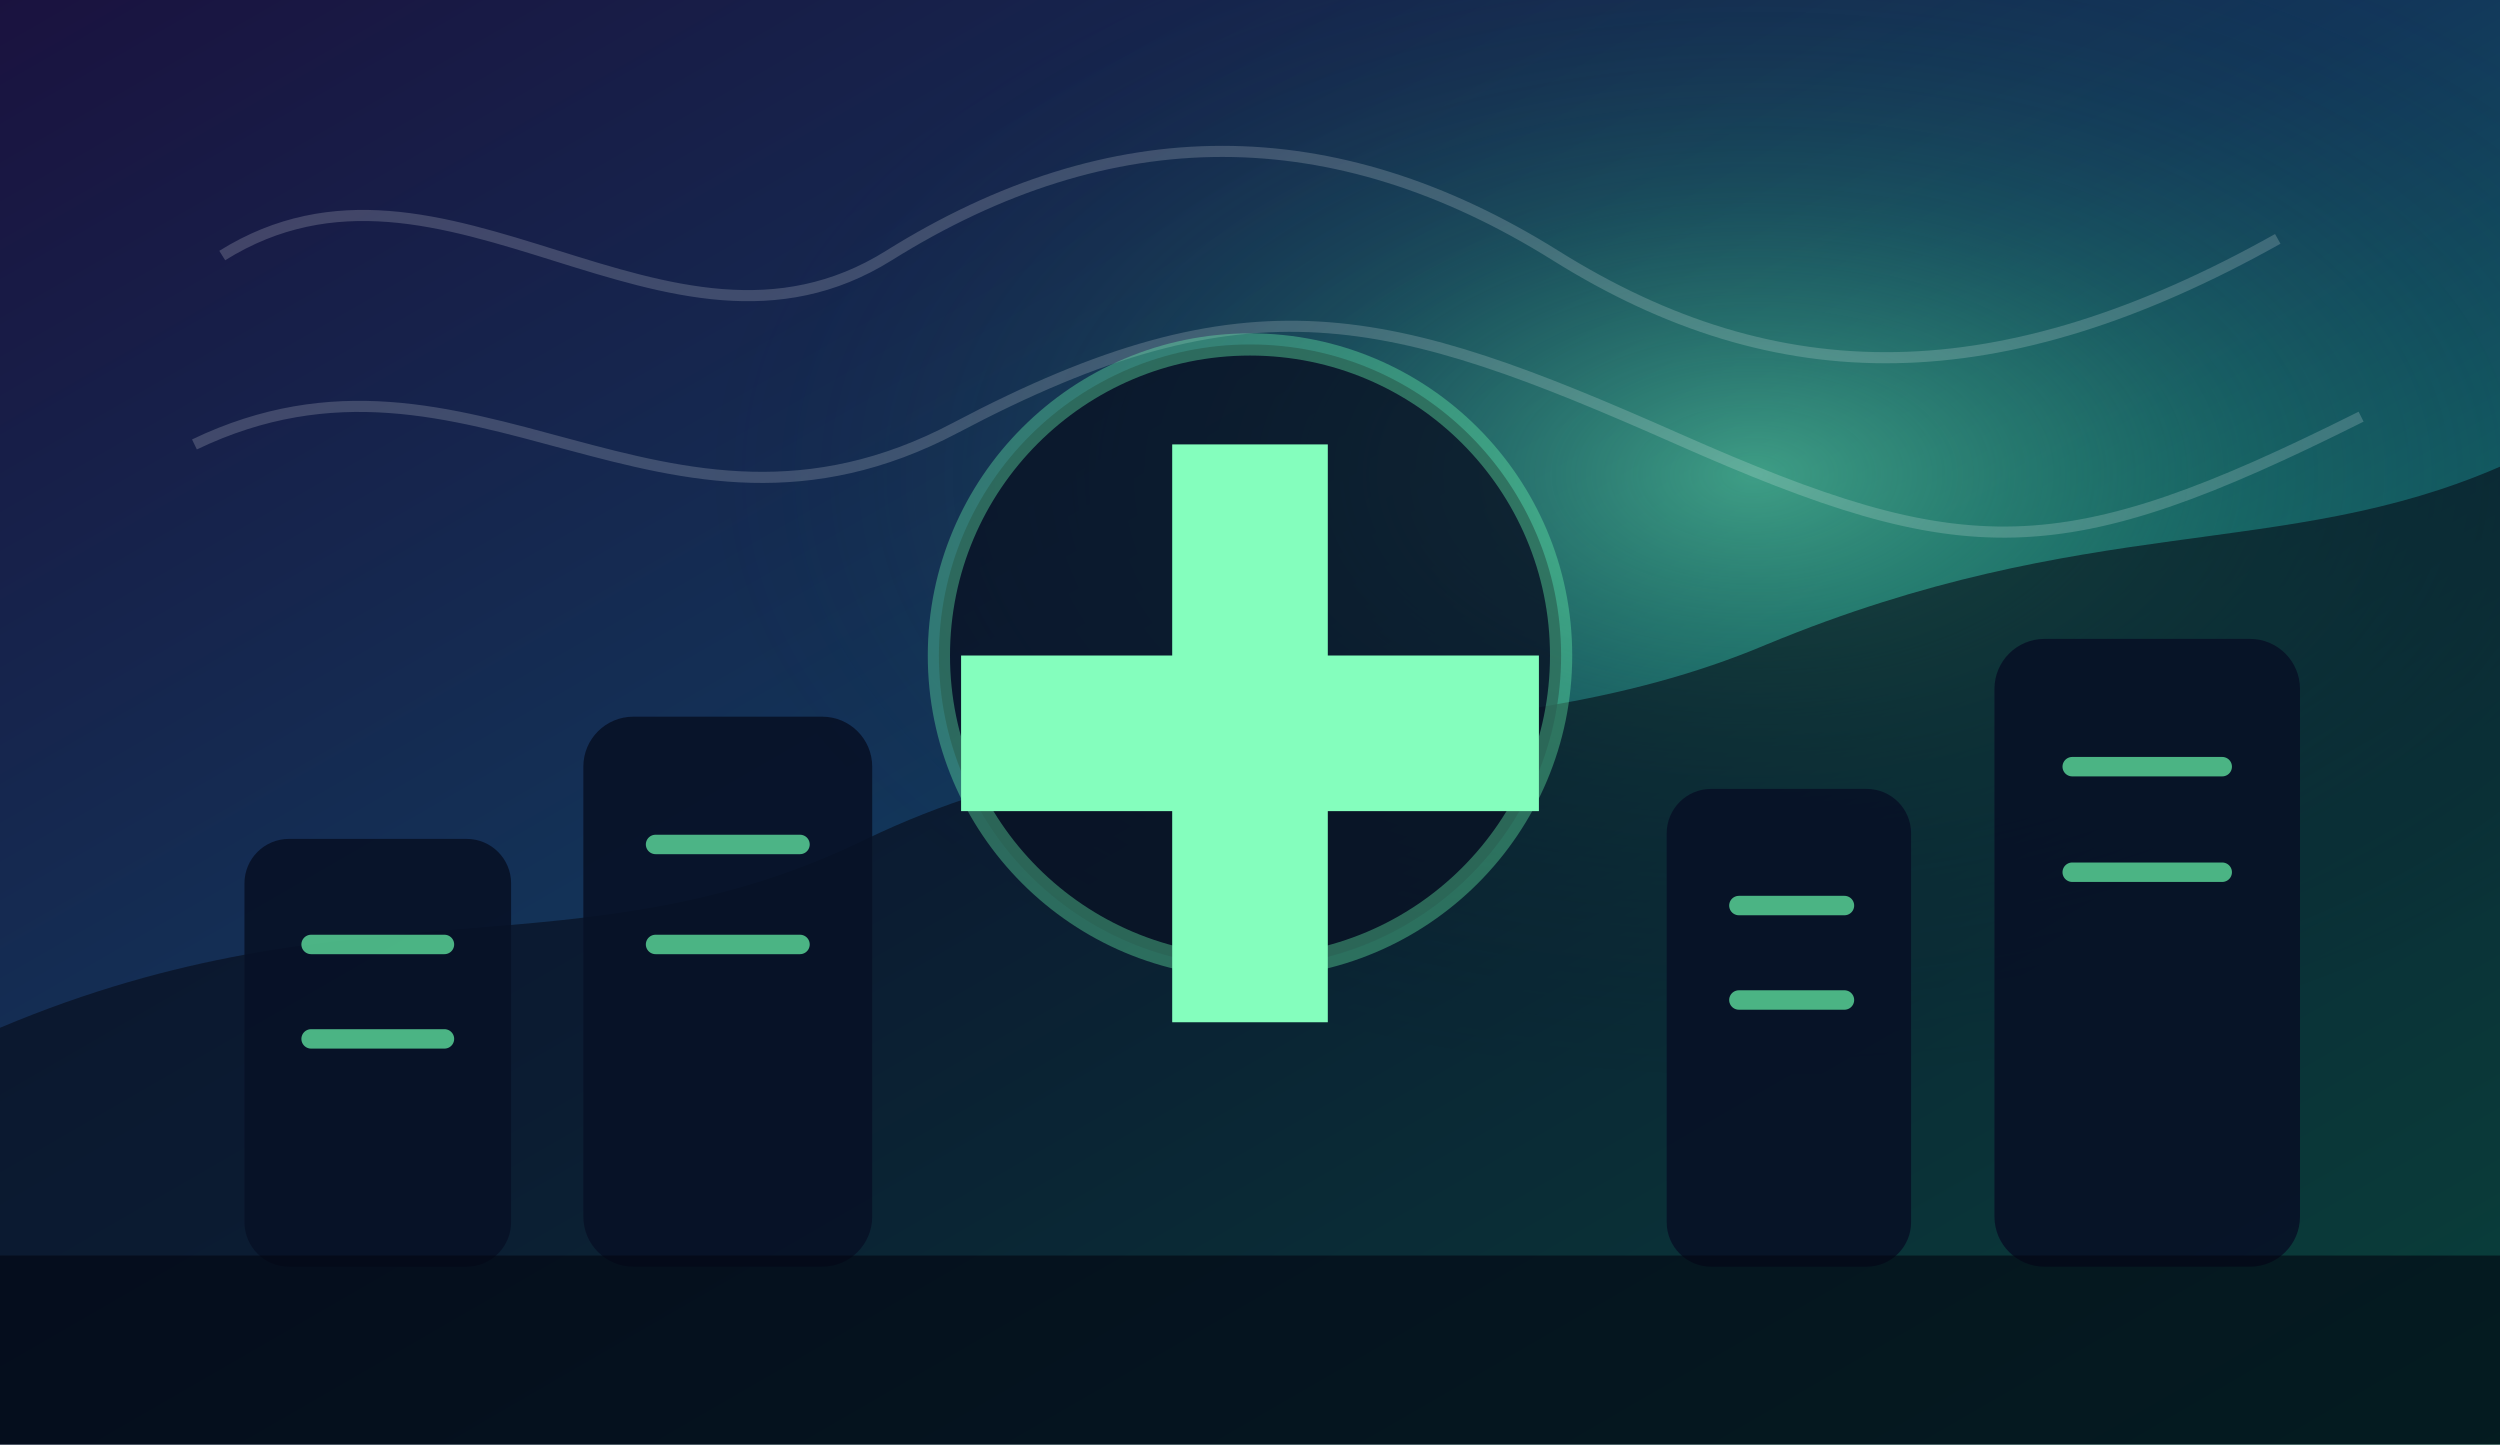
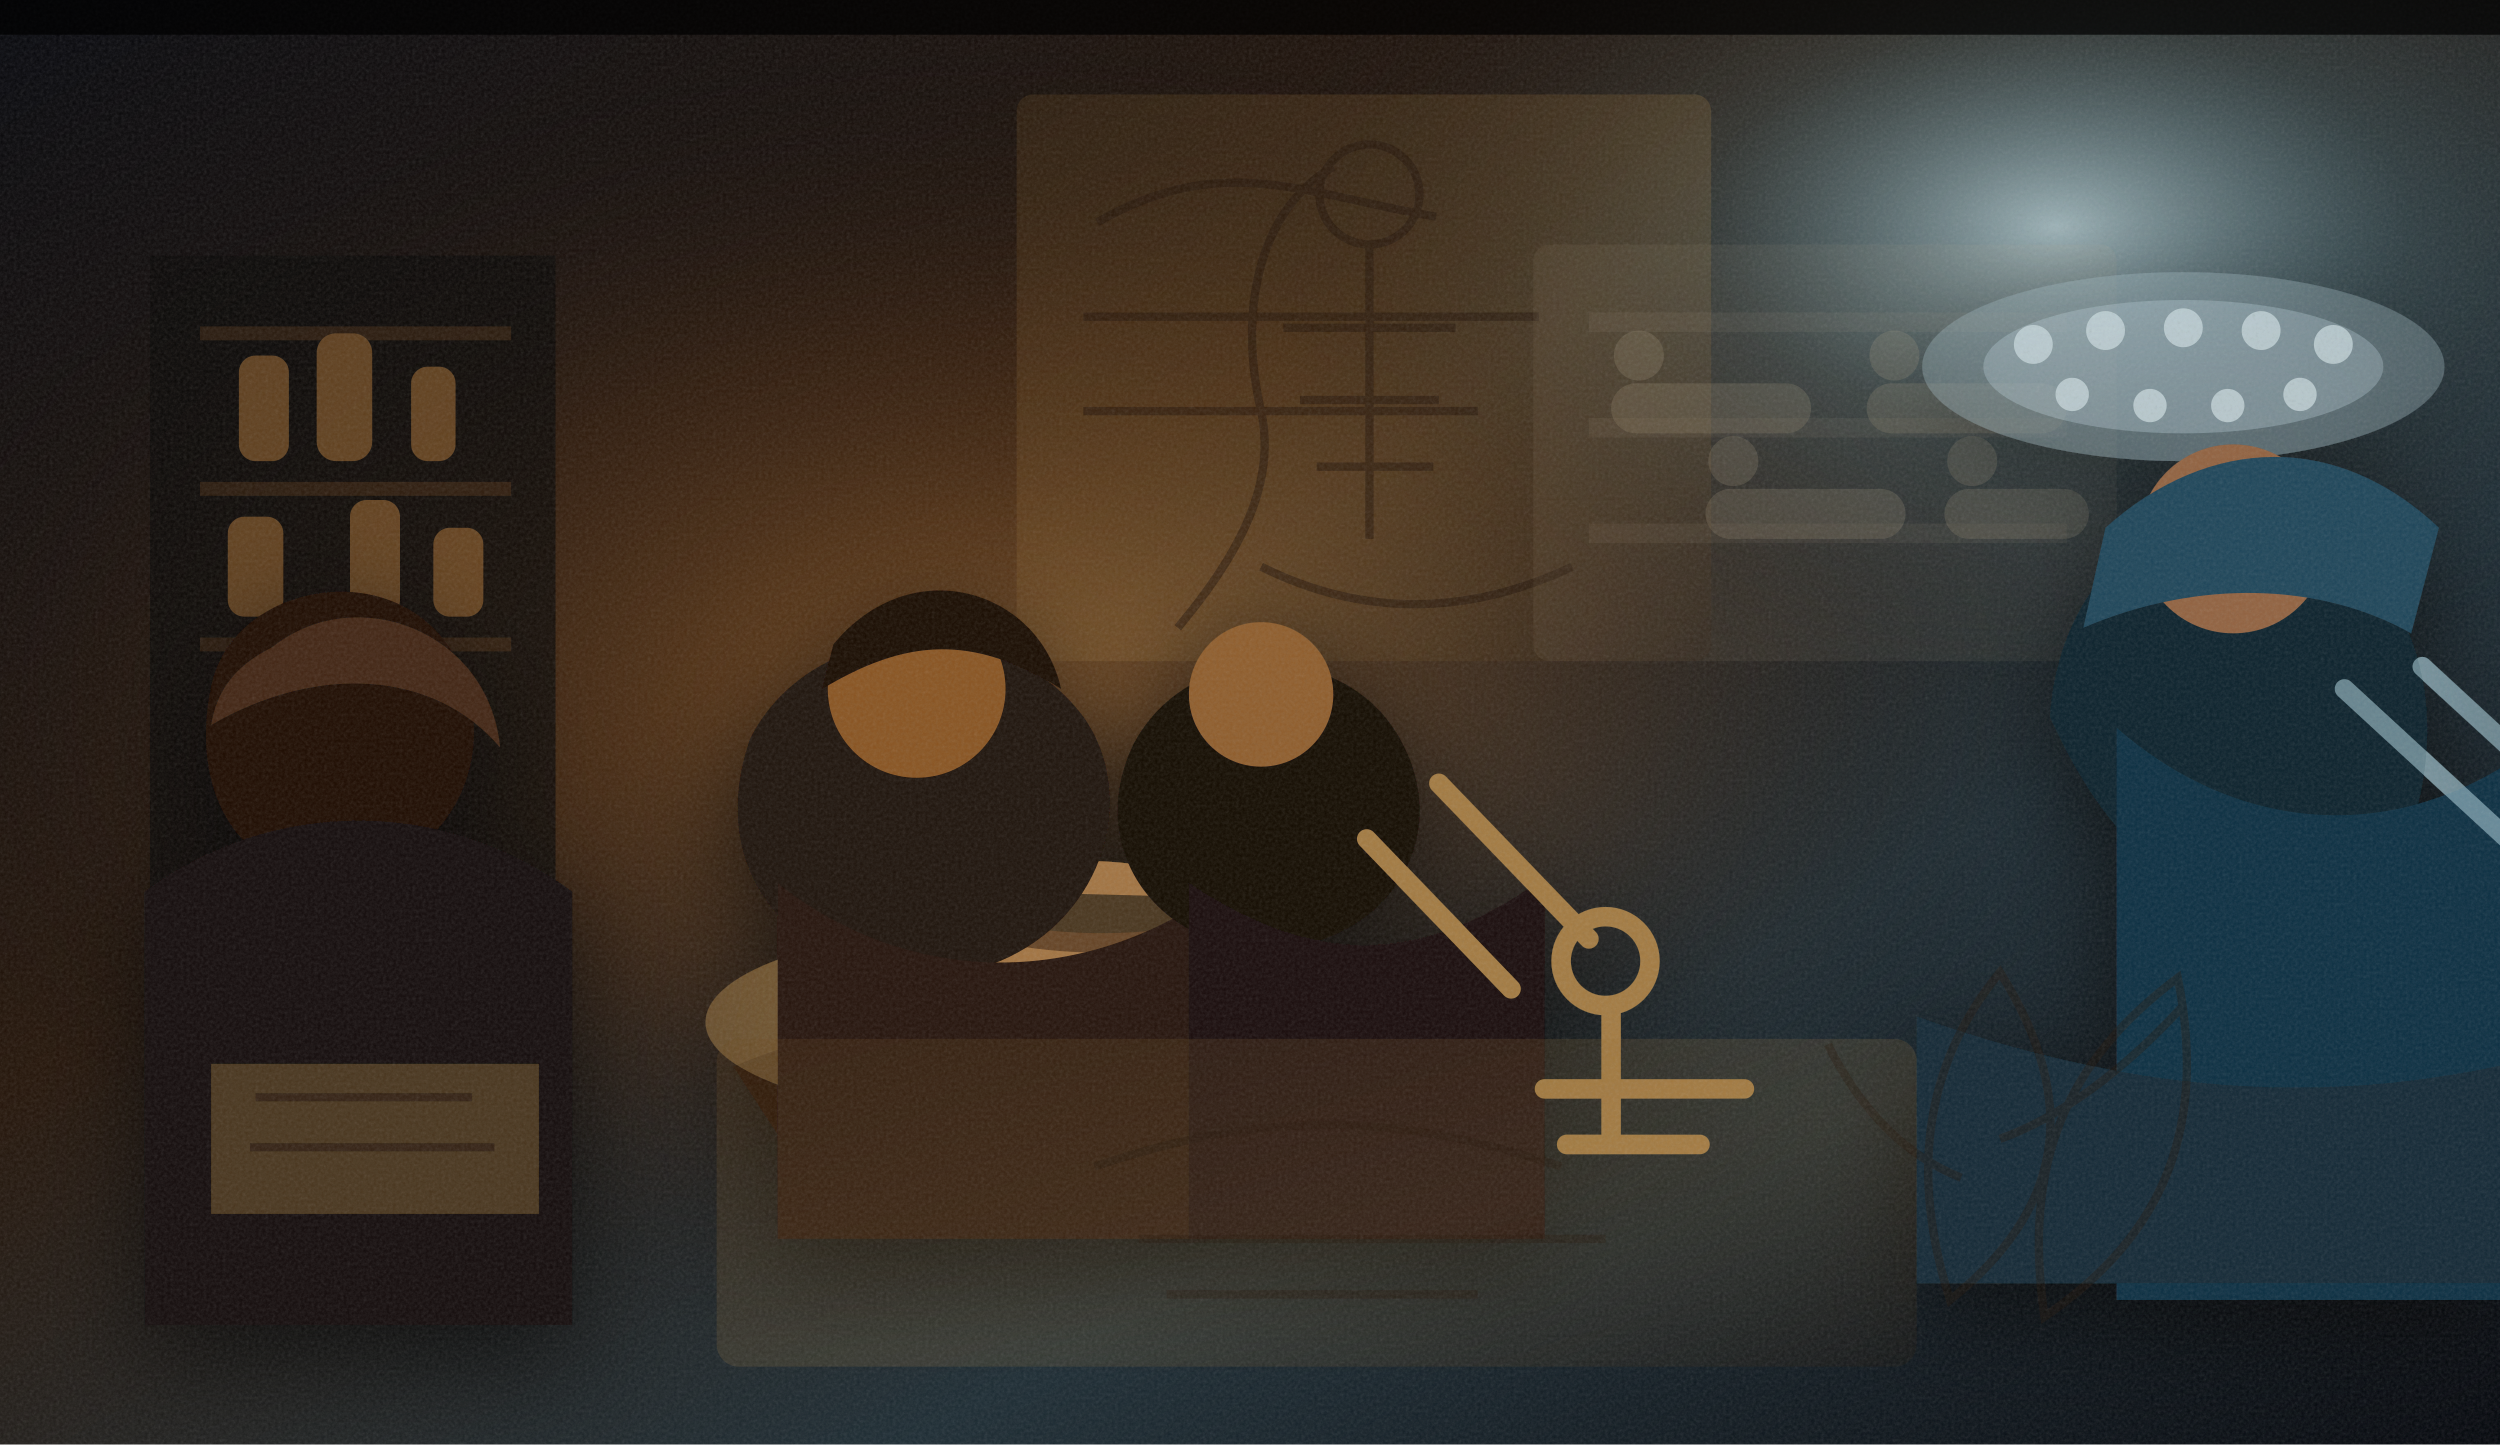
<svg xmlns="http://www.w3.org/2000/svg" viewBox="0 0 900 520" role="img" aria-label="Medicine through time header">
  <defs>
-     <linearGradient id="bg" x1="0" y1="0" x2="1" y2="1">
-       <stop offset="0" stop-color="#1a123f" />
-       <stop offset=".48" stop-color="#12365a" />
-       <stop offset="1" stop-color="#0f8f70" />
+     <radialGradient id="lampGlow" cx="82%" cy="16%" r="32%">
+       <stop offset="0" stop-color="#d7f7ff" stop-opacity=".8" />
+       <stop offset=".44" stop-color="#6aa6b9" stop-opacity=".24" />
+       <stop offset="1" stop-color="#02050b" stop-opacity="0" />
+     </radialGradient>
+     <radialGradient id="candleGlow" cx="40%" cy="48%" r="45%">
+       <stop offset="0" stop-color="#b47433" stop-opacity=".68" />
+       <stop offset=".55" stop-color="#5a3213" stop-opacity=".36" />
+       <stop offset="1" stop-color="#02050b" stop-opacity="0" />
+     </radialGradient>
+     <linearGradient id="room" x1="0" x2="1" y1="0" y2="1">
+       <stop offset="0" stop-color="#05070d" />
+       <stop offset=".38" stop-color="#281609" />
+       <stop offset=".68" stop-color="#20313a" />
+       <stop offset="1" stop-color="#02050b" />
    </linearGradient>
-     <radialGradient id="glow" cx="70%" cy="33%" r="42%">
-       <stop offset="0" stop-color="#6bffb0" stop-opacity=".5" />
-       <stop offset=".46" stop-color="#38d27a" stop-opacity=".17" />
-       <stop offset="1" stop-color="#071126" stop-opacity="0" />
-     </radialGradient>
+     <linearGradient id="paper" x1="0" x2="1" y1="0" y2="1">
+       <stop offset="0" stop-color="#79501f" stop-opacity=".55" />
+       <stop offset=".58" stop-color="#c0914a" stop-opacity=".5" />
+       <stop offset="1" stop-color="#2a190a" stop-opacity=".65" />
+     </linearGradient>
+     <filter id="grain">
+       <feTurbulence type="fractalNoise" baseFrequency=".85" numOctaves="3" stitchTiles="stitch" />
+       <feColorMatrix type="saturate" values="0" />
+       <feComponentTransfer>
+         <feFuncA type="table" tableValues="0 .16" />
+       </feComponentTransfer>
+     </filter>
+     <filter id="shadow" x="-30%" y="-30%" width="160%" height="160%">
+       <feDropShadow dx="0" dy="12" stdDeviation="18" flood-color="#000" flood-opacity=".7" />
+     </filter>
  </defs>
-   <rect width="900" height="520" fill="url(#bg)" />
-   <rect width="900" height="520" fill="url(#glow)" />
-   <g opacity=".18" stroke="#fff" stroke-width="4" fill="none">
-     <path d="M80 92 C160 42 240 142 320 92 S480 42 560 92 S720 142 820 86" />
-     <path d="M70 160 C170 112 238 210 344 154 S500 112 604 158 S742 204 850 150" />
+   <rect width="900" height="520" fill="url(#room)" />
+   <rect width="900" height="520" fill="url(#candleGlow)" />
+   <rect width="900" height="520" fill="url(#lampGlow)" />
+   <rect x="366" y="34" width="250" height="204" rx="6" fill="url(#paper)" opacity=".45" />
+   <g stroke="#221207" stroke-width="3" fill="none" opacity=".46">
+     <path d="M480 60 c-28 16-34 54-26 88 c6 28-10 54-30 78" />
+     <circle cx="493" cy="70" r="18" />
+     <path d="M493 88 v106M462 118 h62M468 144 h50M474 168 h42" />
+     <path d="M454 204 c36 18 74 18 112 0" />
+     <path d="M395 80 c46-26 74-10 122-2M390 114 h164M390 148 h142" />
  </g>
-   <path d="M0 370 C128 316 210 352 312 302 C420 250 532 276 636 232 C752 184 822 202 900 168 L900 520 L0 520 Z" fill="#050915" opacity=".58" />
-   <g transform="translate(330 116)">
-     <circle cx="120" cy="120" r="112" fill="#081225" opacity=".82" stroke="#6bffb0" stroke-opacity=".42" stroke-width="8" />
-     <path d="M92 44h56v76h76v56h-76v76H92v-76H16v-56h76z" fill="#6bffb0" />
-     <path d="M92 44h56v76h76v56h-76v76H92v-76H16v-56h76z" fill="#f5f7fb" opacity=".18" />
+   <g transform="translate(552 88)" opacity=".52">
+     <rect x="0" y="0" width="210" height="150" rx="6" fill="#d9c4a1" opacity=".16" />
+     <path d="M20 28 h172M20 66 h172M20 104h172" stroke="#d9c4a1" stroke-width="7" opacity=".18" />
+     <g fill="#d9c4a1" opacity=".38">
+       <circle cx="38" cy="40" r="9" />
+       <rect x="28" y="50" width="72" height="18" rx="9" />
+       <circle cx="130" cy="40" r="9" />
+       <rect x="120" y="50" width="72" height="18" rx="9" />
+       <circle cx="72" cy="78" r="9" />
+       <rect x="62" y="88" width="72" height="18" rx="9" />
+       <circle cx="158" cy="78" r="9" />
+       <rect x="148" y="88" width="52" height="18" rx="9" />
+     </g>
  </g>
-   <g fill="#071126" opacity=".9">
-     <rect x="88" y="302" width="96" height="154" rx="16" />
-     <rect x="210" y="258" width="104" height="198" rx="18" />
-     <rect x="600" y="284" width="88" height="172" rx="16" />
-     <rect x="718" y="230" width="110" height="226" rx="18" />
+   <g transform="translate(54 92)" opacity=".72">
+     <path d="M0 0 h146 v260 H0z" fill="#090706" />
+     <path d="M18 28 h112M18 84h112M18 140h112" stroke="#80521f" stroke-width="5" opacity=".38" />
+     <g fill="#8a5d2b">
+       <rect x="32" y="36" width="18" height="38" rx="6" />
+       <rect x="60" y="28" width="20" height="46" rx="7" />
+       <rect x="94" y="40" width="16" height="34" rx="6" />
+       <rect x="28" y="94" width="20" height="36" rx="6" />
+       <rect x="72" y="88" width="18" height="42" rx="6" />
+       <rect x="102" y="98" width="18" height="32" rx="6" />
+     </g>
  </g>
-   <g stroke="#6bffb0" stroke-width="7" stroke-linecap="round" opacity=".68">
-     <path d="M112 340h48M112 374h48M236 304h52M236 340h52M626 326h38M626 360h38M746 276h54M746 314h54" />
+   <g transform="translate(40 205)" filter="url(#shadow)">
+     <path d="M36 42 c8-38 68-48 88-10 c18 34-2 76-42 78 c-36 2-54-30-46-68Z" fill="#201006" />
+     <path d="M12 116 c46-34 108-34 154 0 v156 H12z" fill="#160d08" />
+     <path d="M58 28 c30-24 78-6 82 36 c-24-28-66-30-104-8 c2-12 8-21 22-28Z" fill="#4b2c13" />
+     <path d="M36 178 h118 v54 H36z" fill="#9b743e" opacity=".46" />
+     <path d="M52 190 h78M50 208h88" stroke="#1c1008" stroke-width="3" opacity=".45" />
  </g>
-   <path d="M0 452h900v68H0z" fill="#020510" opacity=".62" />
+   <g transform="translate(226 206)" filter="url(#shadow)">
+     <path d="M38 178 c70-30 178-28 250 0 l-38 52 H72z" fill="#201006" />
+     <ellipse cx="132" cy="162" rx="104" ry="34" fill="#b4894c" opacity=".5" />
+     <path d="M86 132 c38-40 126-36 166 4 c-46 38-126 38-166-4Z" fill="#b9844b" />
+     <path d="M96 114 c28 22 98 28 148 4" stroke="#3a1f0d" stroke-width="7" opacity=".55" />
+     <path d="M44 60 c22-44 90-48 120-8 c20 28 8 72-30 88 c-48 20-112-16-90-80Z" fill="#231207" />
+     <circle cx="104" cy="42" r="32" fill="#9c6128" />
+     <path d="M74 26 c28-34 74-20 82 16 c-32-20-56-18-86 0Z" fill="#1b0d05" />
+     <path d="M54 112 c48 38 112 38 162 0 v128 H54z" fill="#2a1508" />
+     <path d="M182 62 c20-38 76-38 96-2 c18 32 0 66-34 74 c-46 10-82-30-62-72Z" fill="#170c06" />
+     <circle cx="228" cy="44" r="26" fill="#a36a32" />
+     <path d="M202 112 c48 32 86 28 128-2 v130 H202z" fill="#1d1008" />
+     <path d="M266 96 l52 54M292 76 l54 56" stroke="#ba8c4b" stroke-width="7" stroke-linecap="round" />
+     <circle cx="352" cy="140" r="16" fill="none" stroke="#ba8c4b" stroke-width="7" />
+     <path d="M330 186 h72M354 156 v50M338 206 h48" stroke="#ba8c4b" stroke-width="7" stroke-linecap="round" />
+   </g>
+   <g transform="translate(666 108)" filter="url(#shadow)">
+     <ellipse cx="120" cy="24" rx="94" ry="34" fill="#afc9d1" opacity=".35" />
+     <ellipse cx="120" cy="24" rx="72" ry="24" fill="#d9f5ff" opacity=".3" />
+     <g fill="#e9fbff" opacity=".72">
+       <circle cx="66" cy="16" r="7" />
+       <circle cx="92" cy="11" r="7" />
+       <circle cx="120" cy="10" r="7" />
+       <circle cx="148" cy="11" r="7" />
+       <circle cx="174" cy="16" r="7" />
+       <circle cx="80" cy="34" r="6" />
+       <circle cx="108" cy="38" r="6" />
+       <circle cx="136" cy="38" r="6" />
+       <circle cx="162" cy="34" r="6" />
+     </g>
+     <path d="M72 150 c4-56 48-86 94-66 c38 16 52 64 34 112 c-40 34-92 34-128-46Z" fill="#0f2732" />
+     <circle cx="138" cy="86" r="34" fill="#a66f4a" />
+     <path d="M92 82 c38-34 84-34 120 0 l-10 38 c-32-18-76-20-118-2Z" fill="#244f66" />
+     <path d="M96 154 c48 42 110 42 158 0 v206 H96z" fill="#11364c" />
+     <path d="M24 258 c96 34 178 34 270 0 v96 H24z" fill="#122f3e" />
+     <path d="M178 140 l76 70M206 132 l76 70" stroke="#c7f3ff" stroke-width="7" stroke-linecap="round" opacity=".55" />
+     <rect x="244" y="82" width="82" height="102" rx="6" fill="#092032" stroke="#7fb0c6" stroke-opacity=".35" />
+     <path d="M262 140 c24-70 44-70 50 0M262 140 c24 30 48 30 50 0" stroke="#9ed4e8" stroke-width="5" fill="none" opacity=".7" />
+   </g>
+   <rect x="258" y="374" width="432" height="118" rx="8" fill="url(#paper)" opacity=".38" />
+   <g opacity=".34" stroke="#2a1608" stroke-width="3" fill="none">
+     <path d="M394 420 c64-22 114-18 168 0M410 446 h168M420 466 h112" />
+     <path d="M702 468 c-14-44-10-84 18-118 c30 48 22 86-18 118Z" />
+     <path d="M736 474 c-8-56 8-92 48-122 c12 60-10 96-48 122Z" />
+     <path d="M706 424 c-20-8-36-24-48-48M720 410 c22-8 44-24 66-48" />
+   </g>
+   <rect width="900" height="520" filter="url(#grain)" />
+   <rect width="900" height="520" fill="#000" opacity=".12" />
+   <rect x="-72" y="-50" width="1044" height="640" fill="none" stroke="#000" stroke-width="125" opacity=".72" />
</svg>
